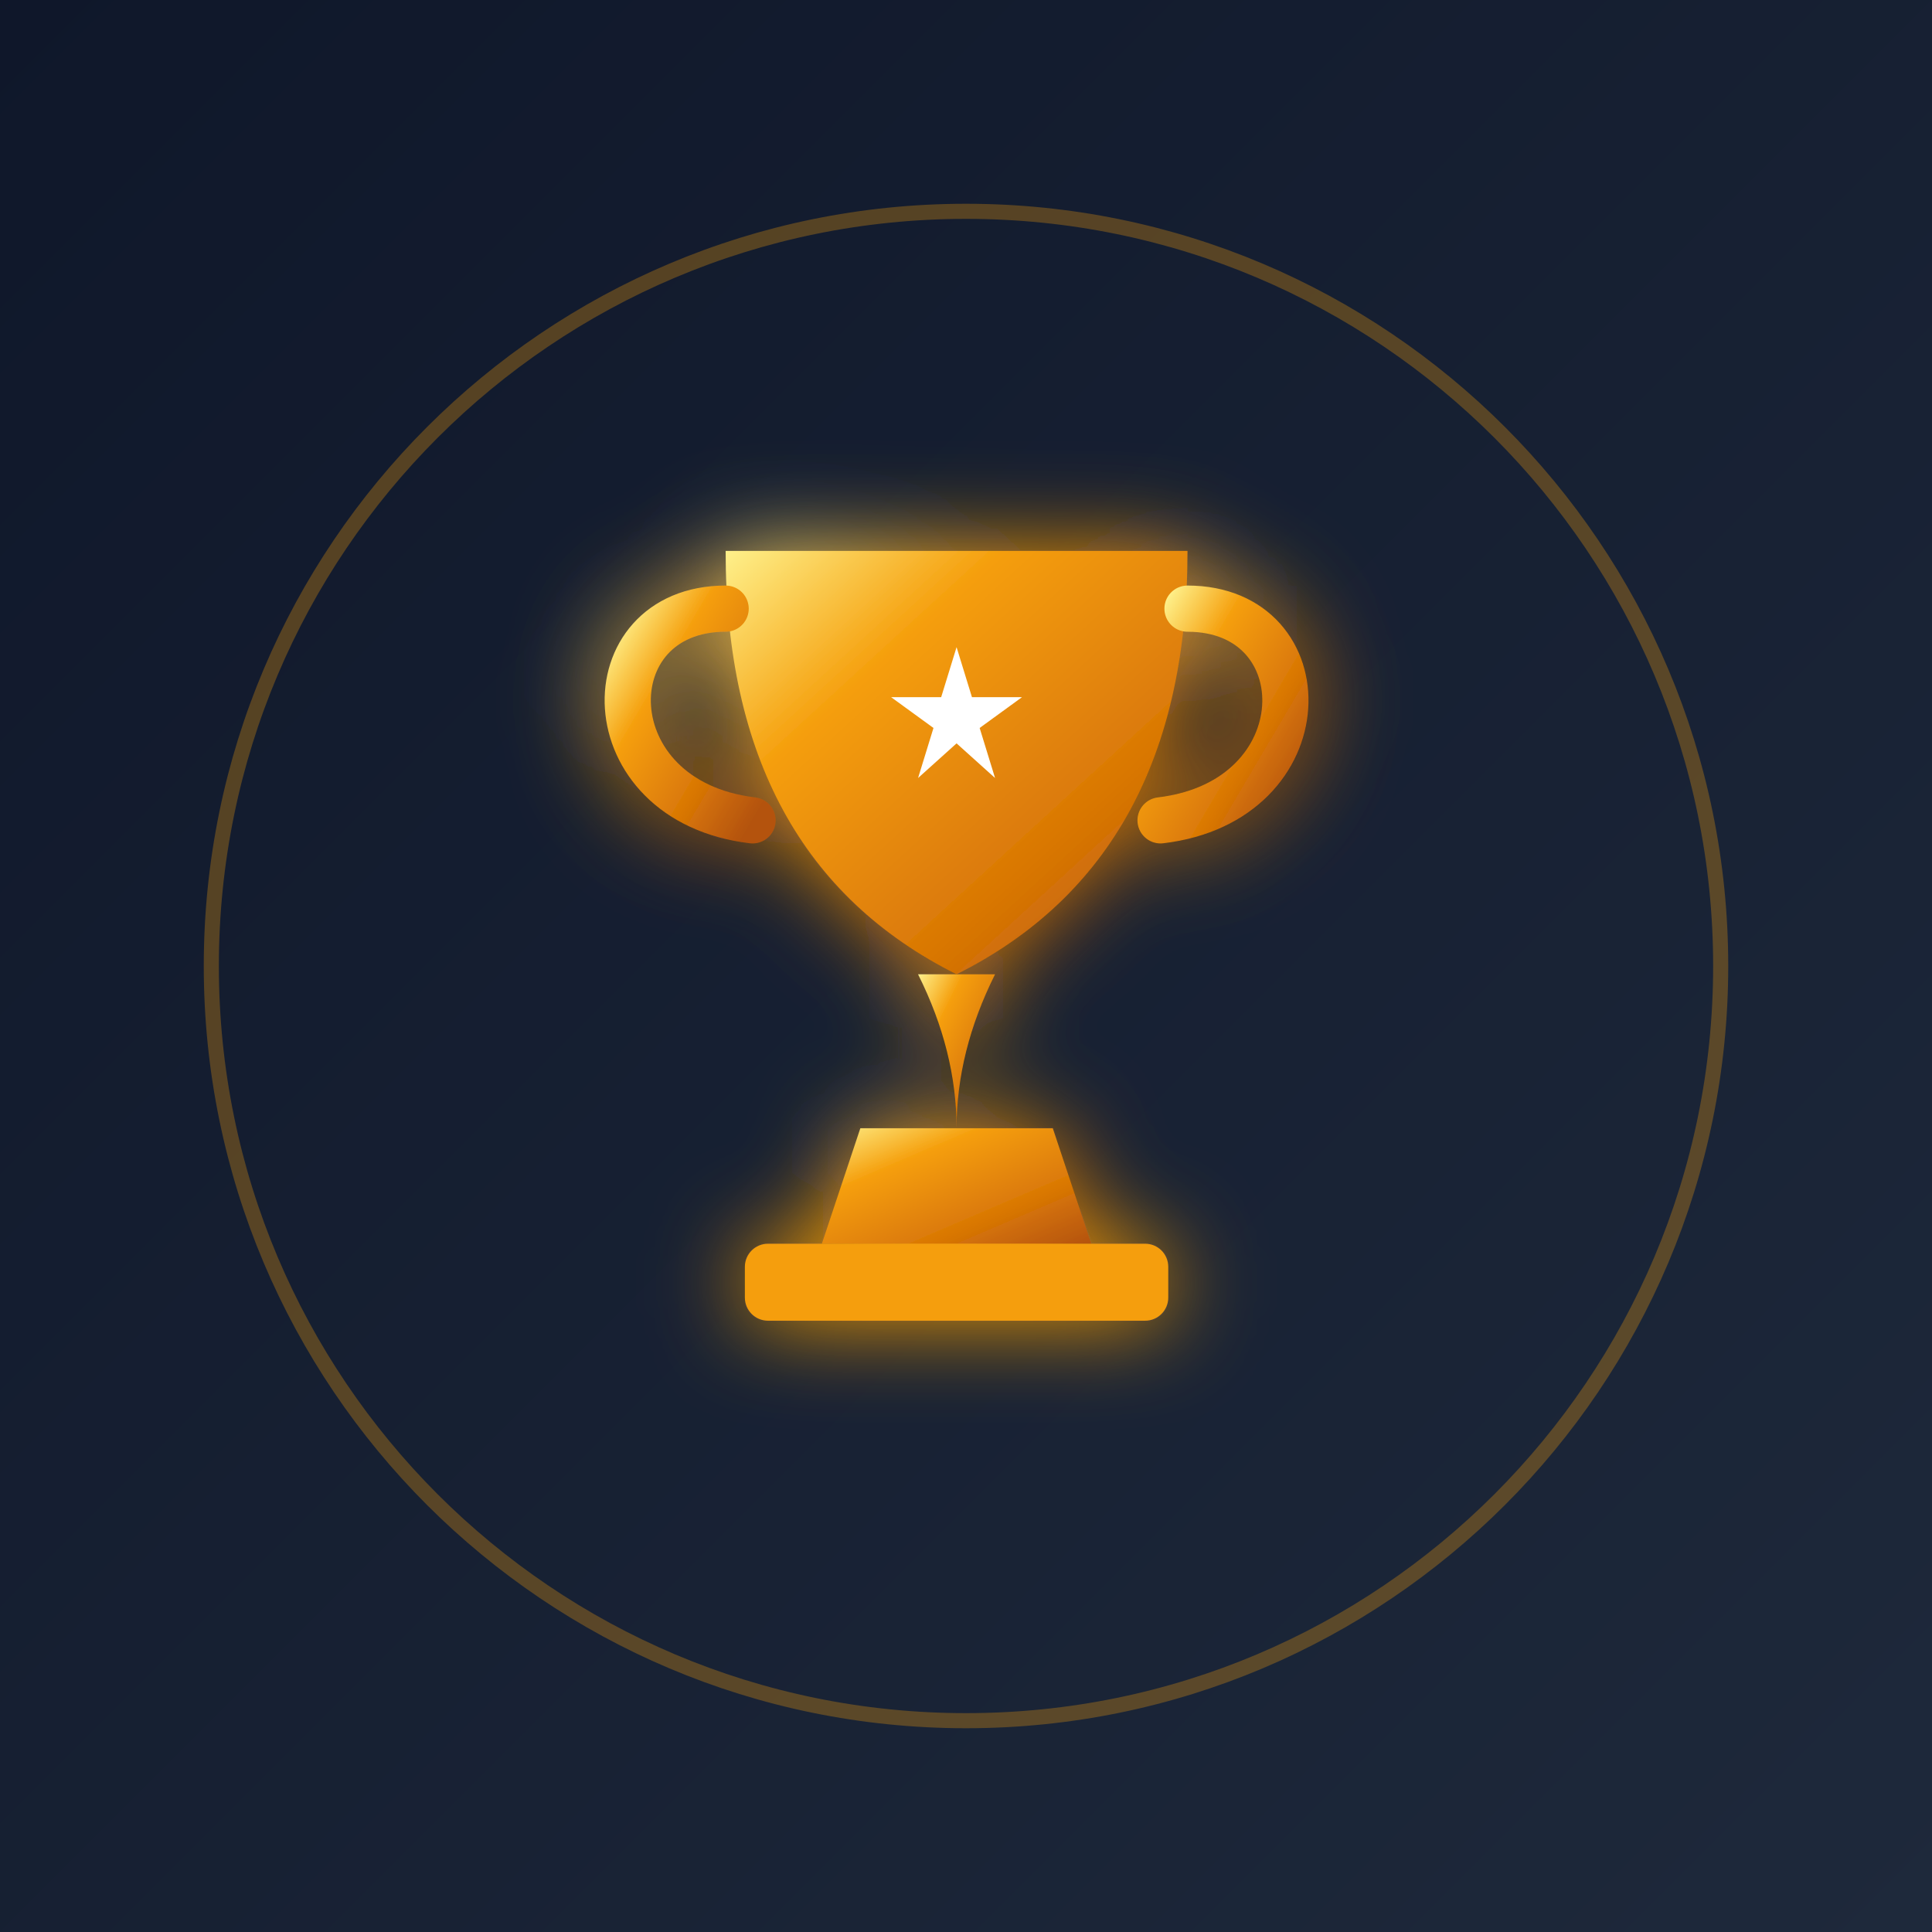
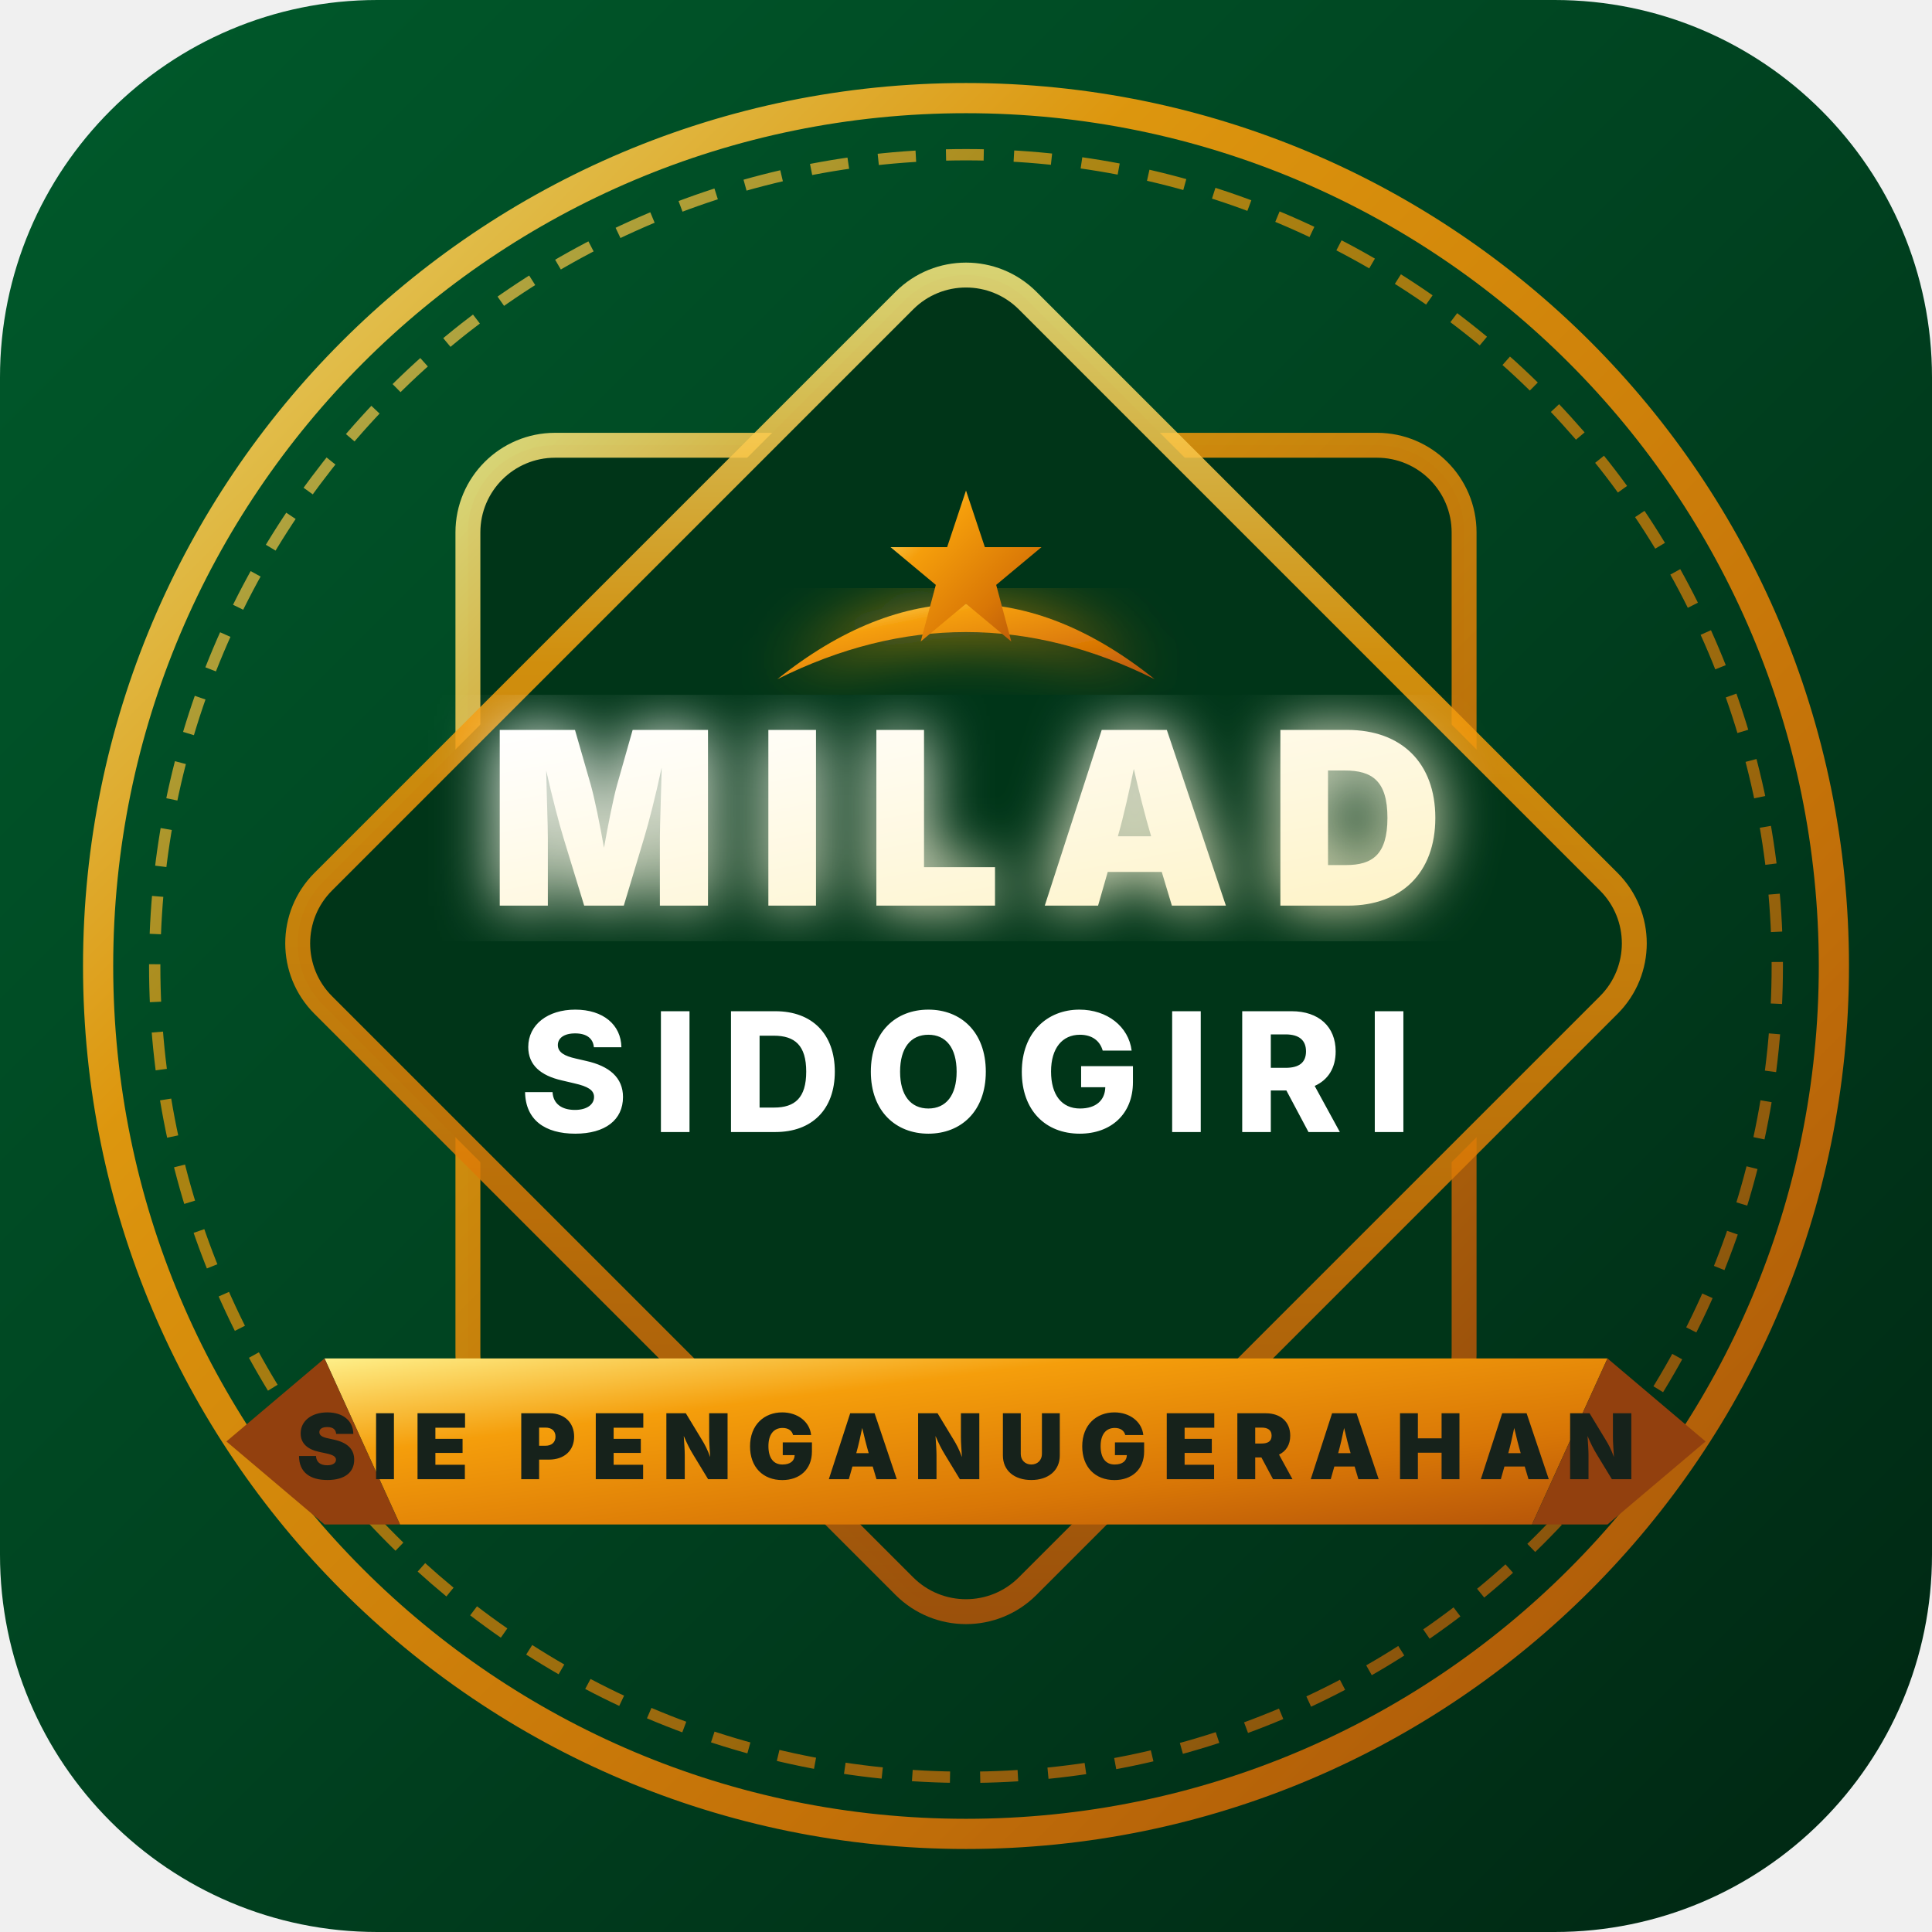
<svg xmlns="http://www.w3.org/2000/svg" viewBox="0 0 512 512" width="512" height="512">
  <defs>
    <linearGradient id="bgGrad" x1="0%" y1="0%" x2="100%" y2="100%">
-       <stop offset="0%" stop-color="#0f172a" />
-       <stop offset="100%" stop-color="#1e293b" />
+       <stop offset="0%" stop-color="#005a2b" />
+       <stop offset="50%" stop-color="#004220" />
+       <stop offset="100%" stop-color="#002612" />
    </linearGradient>
    <linearGradient id="goldGrad" x1="0%" y1="0%" x2="100%" y2="100%">
      <stop offset="0%" stop-color="#fef08a" />
      <stop offset="30%" stop-color="#f59e0b" />
      <stop offset="70%" stop-color="#d97706" />
      <stop offset="100%" stop-color="#b45309" />
    </linearGradient>
+     <linearGradient id="softGold" x1="0%" y1="0%" x2="100%" y2="100%">
+       <stop offset="0%" stop-color="#ffffff" />
+       <stop offset="100%" stop-color="#fef3c7" />
+     </linearGradient>
    <filter id="glow" x="-20%" y="-20%" width="140%" height="140%">
-       <feGaussianBlur stdDeviation="12" result="blur" />
+       <feGaussianBlur stdDeviation="8" result="blur" />
      <feComposite in="SourceGraphic" in2="blur" operator="over" />
    </filter>
  </defs>
-   <rect width="512" height="512" fill="url(#bgGrad)" />
-   <circle cx="256" cy="256" r="200" fill="none" stroke="#f59e0b" stroke-width="4" stroke-opacity="0.3" />
-   <g transform="translate(126, 95) scale(1.02)" filter="url(#glow)">
-     <path d="M 90 230 L 160 230 L 150 200 L 100 200 Z" fill="url(#goldGrad)" />
-     <rect x="70" y="230" width="110" height="20" rx="6" fill="#f59e0b" />
-     <path d="M 115 160 Q 125 180 125 200 L 125 200 Q 125 180 135 160 Z" fill="url(#goldGrad)" />
-     <path d="M 65 50 L 185 50 Q 185 130 125 160 Q 65 130 65 50 Z" fill="url(#goldGrad)" />
-     <path d="M 65 65 C 30 65 30 115 72 120" fill="none" stroke="url(#goldGrad)" stroke-width="12" stroke-linecap="round" />
-     <path d="M 185 65 C 220 65 220 115 178 120" fill="none" stroke="url(#goldGrad)" stroke-width="12" stroke-linecap="round" />
-     <polygon points="125,75 129,88 142,88 131,96 135,109 125,100 115,109 119,96 108,88 121,88" fill="#ffffff" />
+   <rect width="512" height="512" rx="100" fill="url(#bgGrad)" />
+   <circle cx="256" cy="256" r="230" fill="none" stroke="url(#goldGrad)" stroke-width="8" stroke-opacity="0.9" />
+   <circle cx="256" cy="256" r="215" fill="none" stroke="url(#goldGrad)" stroke-width="3" stroke-dasharray="10 8" stroke-opacity="0.7" />
+   <g transform="translate(256, 250) scale(1.65)">
+     <rect x="-80" y="-80" width="160" height="160" rx="14" fill="#003518" stroke="url(#goldGrad)" stroke-width="4" stroke-opacity="0.85" />
+     <rect x="-80" y="-80" width="160" height="160" rx="14" transform="rotate(45)" fill="#003518" stroke="url(#goldGrad)" stroke-width="4" stroke-opacity="0.85" />
+   </g>
+   <g transform="translate(256, 140)">
+     <path d="M -50 40 Q 0 0 50 40 Q 0 15 -50 40 Z" fill="url(#goldGrad)" filter="url(#glow)" />
+     <polygon points="0,-10 5,5 20,5 8,15 12,30 0,20 -12,30 -8,15 -20,5 -5,5" fill="url(#goldGrad)" />
+   </g>
+   <text x="256" y="240" text-anchor="middle" fill="url(#softGold)" font-size="64" font-weight="900" letter-spacing="10" font-family="system-ui, -apple-system, sans-serif" filter="url(#glow)">
+     MILAD
+   </text>
+   <text x="256" y="300" text-anchor="middle" fill="#ffffff" font-size="44" font-weight="800" letter-spacing="6" font-family="system-ui, -apple-system, sans-serif">
+     SIDOGIRI
+   </text>
+   <g transform="translate(0, 30)">
+     <path d="M 86 330 L 426 330 L 406 374 L 106 374 Z" fill="url(#goldGrad)" />
+     <path d="M 86 330 L 60 352 L 86 374 L 106 374 L 86 330 Z" fill="#92400e" />
+     <path d="M 426 330 L 452 352 L 426 374 L 406 374 L 426 330 Z" fill="#92400e" />
+     <text x="256" y="362" text-anchor="middle" fill="#16221b" font-size="24" font-weight="900" letter-spacing="4" font-family="system-ui, -apple-system, sans-serif">
+       SIE PENGANUGERAHAN
+     </text>
  </g>
</svg>
